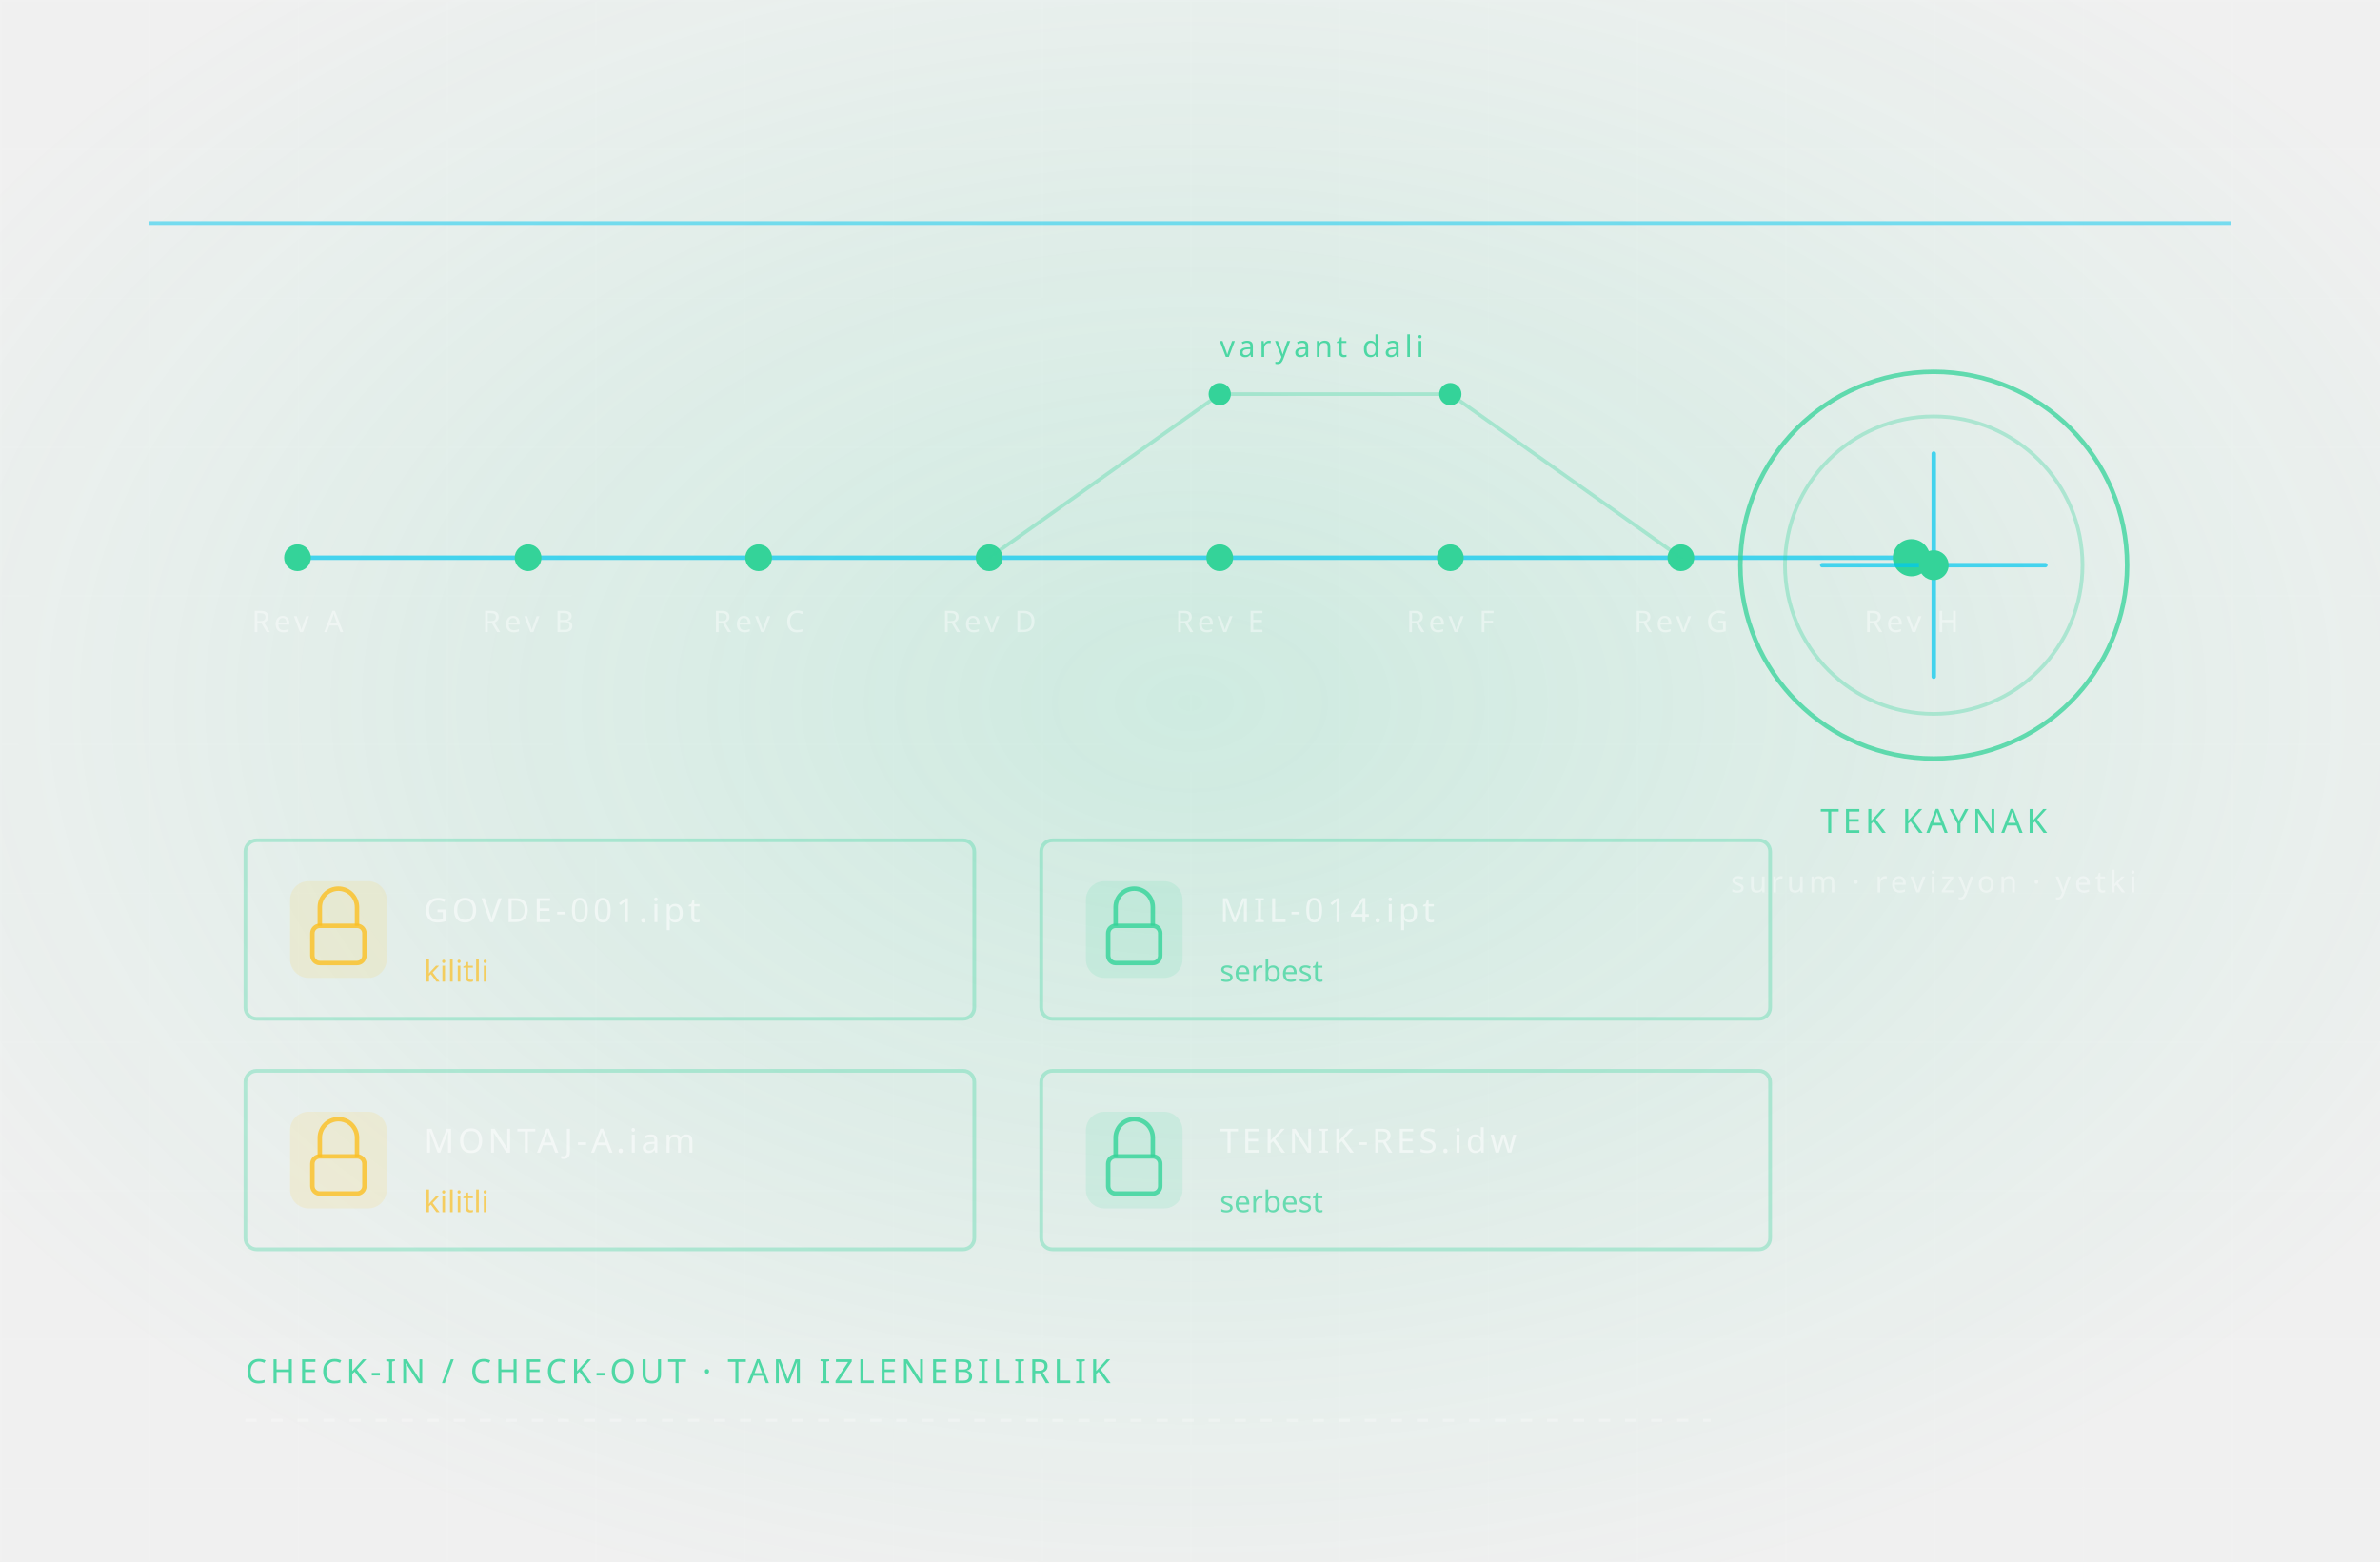
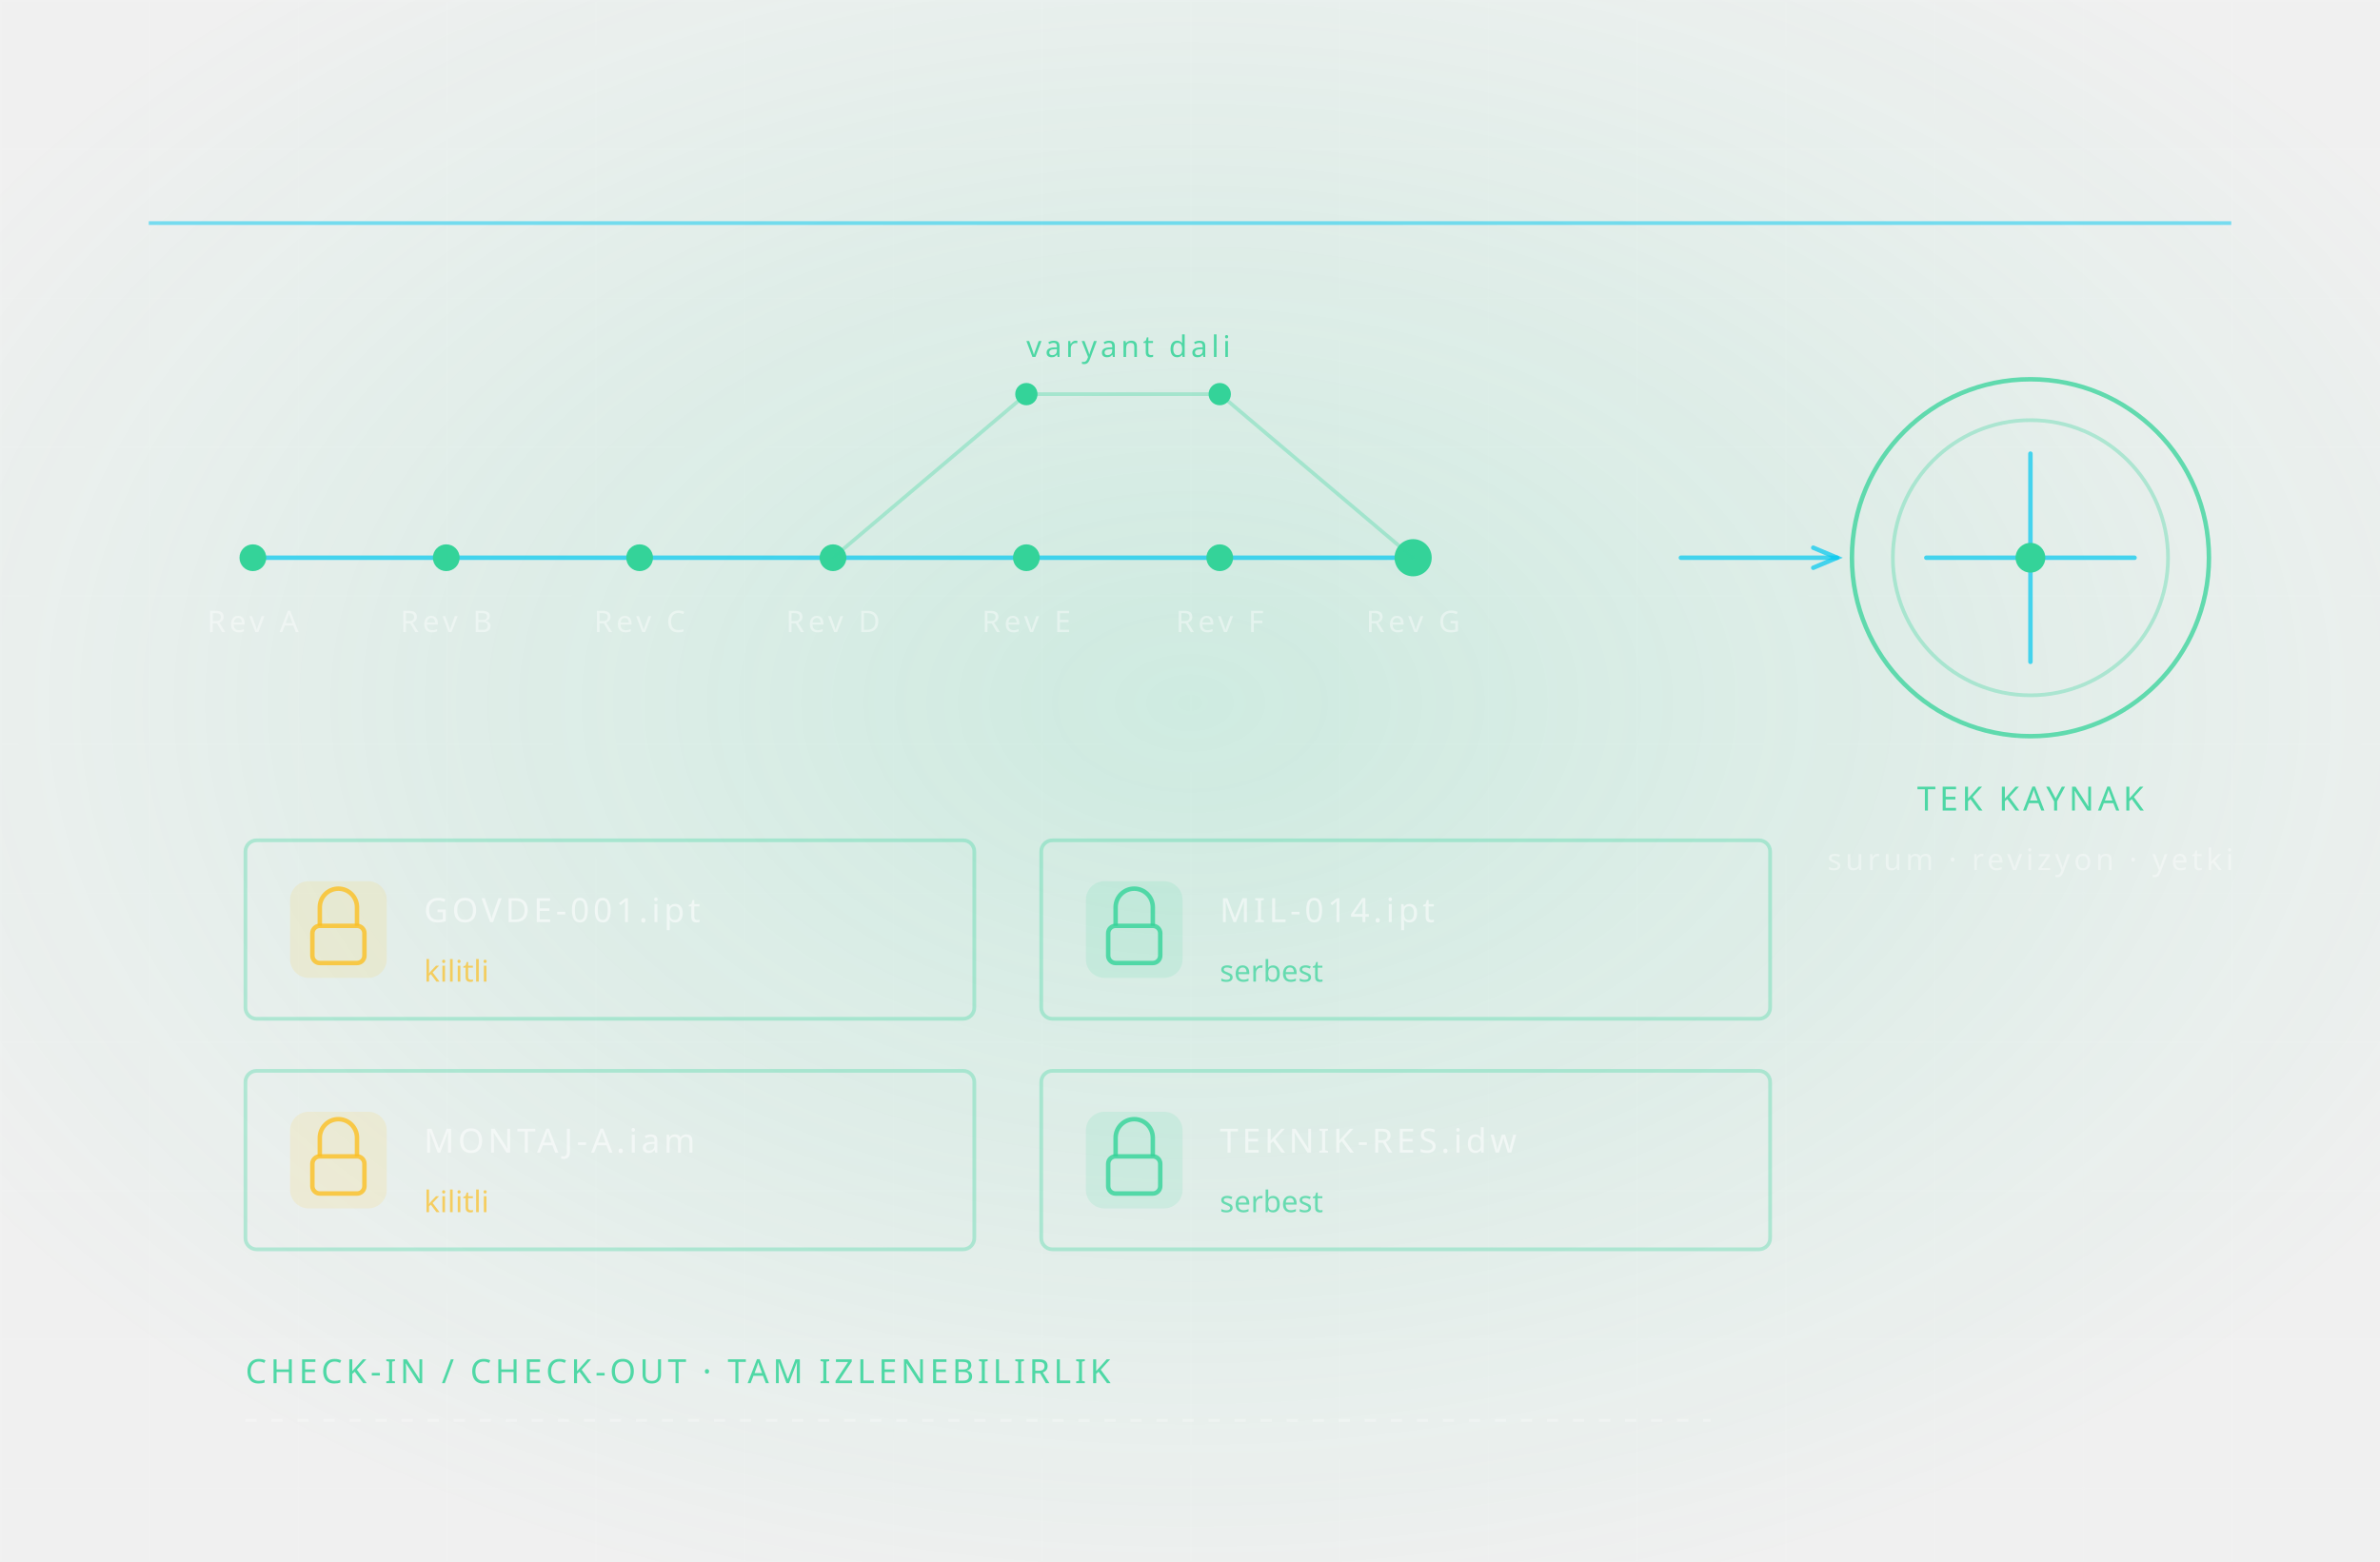
<svg xmlns="http://www.w3.org/2000/svg" viewBox="0 0 640 420" width="640" height="420" role="img">
  <defs>
    <pattern id="g" width="40" height="40" patternUnits="userSpaceOnUse">
      <path d="M40 0H0V40" fill="none" stroke="rgba(255,255,255,.05)" stroke-width="1" />
    </pattern>
    <radialGradient id="glow" cx="50%" cy="45%" r="60%">
      <stop offset="0%" stop-color="#34d399" stop-opacity=".18" />
      <stop offset="100%" stop-color="#34d399" stop-opacity="0" />
    </radialGradient>
    <linearGradient id="fade" x1="0" y1="0" x2="0" y2="1">
      <stop offset="0%" stop-color="#34d399" stop-opacity=".55" />
      <stop offset="100%" stop-color="#34d399" stop-opacity=".08" />
    </linearGradient>
  </defs>
  <style>
.ln{fill:none;stroke:#34d399;stroke-opacity:.75;stroke-width:1.2;stroke-linejoin:round;stroke-linecap:round}
.ln2{fill:none;stroke:#34d399;stroke-opacity:.32;stroke-width:1;stroke-linejoin:round;stroke-linecap:round}
.cy{fill:none;stroke:#00c8f0;stroke-opacity:.7;stroke-width:1.2;stroke-linecap:round}
.fl{fill:#34d399;fill-opacity:.06}
.nd{fill:#34d399}
.dim{fill:none;stroke:rgba(255,255,255,.28);stroke-width:.8;stroke-dasharray:3 4}
.blink{animation:bk 3.2s ease-in-out infinite}
.blink:nth-of-type(2n){animation-delay:.5s}
.blink:nth-of-type(3n){animation-delay:1.1s}
.blink:nth-of-type(5n){animation-delay:1.7s}
@keyframes bk{0%,100%{opacity:.2}50%{opacity:1}}
.draw{stroke-dasharray:6 8;animation:dr 5s linear infinite}
@keyframes dr{to{stroke-dashoffset:-56}}
.scan{animation:sc 7s cubic-bezier(.6,0,.4,1) infinite}
@keyframes sc{0%{opacity:0;transform:translateY(-40px)}12%{opacity:1}88%{opacity:1}100%{opacity:0;transform:translateY(400px)}}
.spin{transform-box:fill-box;transform-origin:center;animation:sp 24s linear infinite}
.spinr{transform-box:fill-box;transform-origin:center;animation:sp 24s linear infinite reverse}
@keyframes sp{to{transform:rotate(360deg)}}
.float{animation:fo 9s ease-in-out infinite}
@keyframes fo{0%,100%{transform:translateY(0)}50%{transform:translateY(-9px)}}
.slide{animation:sl 8s cubic-bezier(.55,0,.45,1) infinite}
@keyframes sl{0%,6%{transform:translateX(0)}94%,100%{transform:translateX(var(--d,480px))}}
.comb{animation:cb 6s ease-in-out infinite}
@keyframes cb{0%,100%{opacity:.45}50%{opacity:.95}}
</style>
  <rect width="640" height="420" fill="url(#g)" />
  <rect width="640" height="420" fill="url(#glow)" />
-   <polyline class="cy" points="80,150 142,150 204,150 266,150 328,150 390,150 452,150 514,150" stroke-opacity=".7" />
-   <circle class="nd blink" cx="80" cy="150" r="3.6" />
-   <text x="80" y="170" font-family="Manrope,sans-serif" font-size="8" fill="#fff" fill-opacity=".42" letter-spacing="1" text-anchor="middle">Rev A</text>
-   <circle class="nd blink" cx="142" cy="150" r="3.6" />
-   <text x="142" y="170" font-family="Manrope,sans-serif" font-size="8" fill="#fff" fill-opacity=".42" letter-spacing="1" text-anchor="middle">Rev B</text>
-   <circle class="nd blink" cx="204" cy="150" r="3.6" />
-   <text x="204" y="170" font-family="Manrope,sans-serif" font-size="8" fill="#fff" fill-opacity=".42" letter-spacing="1" text-anchor="middle">Rev C</text>
-   <circle class="nd blink" cx="266" cy="150" r="3.6" />
-   <text x="266" y="170" font-family="Manrope,sans-serif" font-size="8" fill="#fff" fill-opacity=".42" letter-spacing="1" text-anchor="middle">Rev D</text>
+   <polyline class="cy" points="68,150 120,150 172,150 224,150 276,150 328,150 380,150" stroke-opacity=".7" />
+   <circle class="nd blink" cx="68" cy="150" r="3.6" />
+   <text x="68" y="170" font-family="Manrope,sans-serif" font-size="8" fill="#fff" fill-opacity=".42" letter-spacing="1" text-anchor="middle">Rev A</text>
+   <circle class="nd blink" cx="120" cy="150" r="3.6" />
+   <text x="120" y="170" font-family="Manrope,sans-serif" font-size="8" fill="#fff" fill-opacity=".42" letter-spacing="1" text-anchor="middle">Rev B</text>
+   <circle class="nd blink" cx="172" cy="150" r="3.6" />
+   <text x="172" y="170" font-family="Manrope,sans-serif" font-size="8" fill="#fff" fill-opacity=".42" letter-spacing="1" text-anchor="middle">Rev C</text>
+   <circle class="nd blink" cx="224" cy="150" r="3.6" />
+   <text x="224" y="170" font-family="Manrope,sans-serif" font-size="8" fill="#fff" fill-opacity=".42" letter-spacing="1" text-anchor="middle">Rev D</text>
+   <circle class="nd blink" cx="276" cy="150" r="3.6" />
+   <text x="276" y="170" font-family="Manrope,sans-serif" font-size="8" fill="#fff" fill-opacity=".42" letter-spacing="1" text-anchor="middle">Rev E</text>
  <circle class="nd blink" cx="328" cy="150" r="3.6" />
-   <text x="328" y="170" font-family="Manrope,sans-serif" font-size="8" fill="#fff" fill-opacity=".42" letter-spacing="1" text-anchor="middle">Rev E</text>
-   <circle class="nd blink" cx="390" cy="150" r="3.6" />
-   <text x="390" y="170" font-family="Manrope,sans-serif" font-size="8" fill="#fff" fill-opacity=".42" letter-spacing="1" text-anchor="middle">Rev F</text>
-   <circle class="nd blink" cx="452" cy="150" r="3.6" />
-   <text x="452" y="170" font-family="Manrope,sans-serif" font-size="8" fill="#fff" fill-opacity=".42" letter-spacing="1" text-anchor="middle">Rev G</text>
-   <circle class="nd" cx="514" cy="150" r="5" />
-   <text x="514" y="170" font-family="Manrope,sans-serif" font-size="8" fill="#fff" fill-opacity=".42" letter-spacing="1" text-anchor="middle">Rev H</text>
-   <polyline class="ln2" points="266,150 328,106 390,106 452,150" stroke-opacity=".45" />
+   <text x="328" y="170" font-family="Manrope,sans-serif" font-size="8" fill="#fff" fill-opacity=".42" letter-spacing="1" text-anchor="middle">Rev F</text>
+   <circle class="nd" cx="380" cy="150" r="5" />
+   <text x="380" y="170" font-family="Manrope,sans-serif" font-size="8" fill="#fff" fill-opacity=".42" letter-spacing="1" text-anchor="middle">Rev G</text>
+   <polyline class="ln2" points="224,150 276,106 328,106 380,150" stroke-opacity=".45" />
+   <circle class="nd blink" cx="276" cy="106" r="3" />
  <circle class="nd blink" cx="328" cy="106" r="3" />
-   <circle class="nd blink" cx="390" cy="106" r="3" />
-   <text x="328" y="96" font-family="Manrope,sans-serif" font-size="8" fill="#34d399" fill-opacity=".85" letter-spacing="1" text-anchor="start">varyant dali</text>
+   <text x="276" y="96" font-family="Manrope,sans-serif" font-size="8" fill="#34d399" fill-opacity=".85" letter-spacing="1" text-anchor="start">varyant dali</text>
  <rect class="ln2" x="66" y="226" width="196" height="48" rx="3" fill="rgba(255,255,255,.02)" />
  <rect x="78" y="237" width="26" height="26" rx="5" fill="#fbbf24" fill-opacity=".12" />
  <path d="M86 249 v-5 a5 5 0 0 1 10 0 v5" fill="none" stroke="#fbbf24" stroke-opacity=".8" stroke-width="1.2" />
  <rect x="84" y="249" width="14" height="10" rx="2" fill="none" stroke="#fbbf24" stroke-opacity=".8" stroke-width="1.2" />
  <text x="114" y="248" font-family="Manrope,sans-serif" font-size="9" fill="#fff" fill-opacity=".55" letter-spacing="1" text-anchor="start">GOVDE-001.ipt</text>
  <text x="114" y="264" font-family="Manrope,sans-serif" font-size="8" fill="#fbbf24" fill-opacity=".7">kilitli</text>
  <rect class="ln2" x="280" y="226" width="196" height="48" rx="3" fill="rgba(255,255,255,.02)" />
  <rect x="292" y="237" width="26" height="26" rx="5" fill="#34d399" fill-opacity=".12" />
  <path d="M300 249 v-5 a5 5 0 0 1 10 0 v5" fill="none" stroke="#34d399" stroke-opacity=".8" stroke-width="1.2" />
  <rect x="298" y="249" width="14" height="10" rx="2" fill="none" stroke="#34d399" stroke-opacity=".8" stroke-width="1.2" />
  <text x="328" y="248" font-family="Manrope,sans-serif" font-size="9" fill="#fff" fill-opacity=".55" letter-spacing="1" text-anchor="start">MIL-014.ipt</text>
  <text x="328" y="264" font-family="Manrope,sans-serif" font-size="8" fill="#34d399" fill-opacity=".7">serbest</text>
  <rect class="ln2" x="66" y="288" width="196" height="48" rx="3" fill="rgba(255,255,255,.02)" />
  <rect x="78" y="299" width="26" height="26" rx="5" fill="#fbbf24" fill-opacity=".12" />
  <path d="M86 311 v-5 a5 5 0 0 1 10 0 v5" fill="none" stroke="#fbbf24" stroke-opacity=".8" stroke-width="1.2" />
  <rect x="84" y="311" width="14" height="10" rx="2" fill="none" stroke="#fbbf24" stroke-opacity=".8" stroke-width="1.2" />
  <text x="114" y="310" font-family="Manrope,sans-serif" font-size="9" fill="#fff" fill-opacity=".55" letter-spacing="1" text-anchor="start">MONTAJ-A.iam</text>
  <text x="114" y="326" font-family="Manrope,sans-serif" font-size="8" fill="#fbbf24" fill-opacity=".7">kilitli</text>
  <rect class="ln2" x="280" y="288" width="196" height="48" rx="3" fill="rgba(255,255,255,.02)" />
  <rect x="292" y="299" width="26" height="26" rx="5" fill="#34d399" fill-opacity=".12" />
  <path d="M300 311 v-5 a5 5 0 0 1 10 0 v5" fill="none" stroke="#34d399" stroke-opacity=".8" stroke-width="1.2" />
  <rect x="298" y="311" width="14" height="10" rx="2" fill="none" stroke="#34d399" stroke-opacity=".8" stroke-width="1.2" />
  <text x="328" y="310" font-family="Manrope,sans-serif" font-size="9" fill="#fff" fill-opacity=".55" letter-spacing="1" text-anchor="start">TEKNIK-RES.idw</text>
  <text x="328" y="326" font-family="Manrope,sans-serif" font-size="8" fill="#34d399" fill-opacity=".7">serbest</text>
-   <circle class="ln" cx="520" cy="152" r="52" />
-   <circle class="ln2" cx="520" cy="152" r="40" stroke-opacity=".4" />
+   <line class="cy" x1="452" y1="150" x2="494" y2="150" stroke-opacity=".5" />
+   <polyline class="cy" points="487.6,152.7 494,150 487.6,147.3" stroke-opacity=".5" />
+   <circle class="ln" cx="546" cy="150" r="48" />
+   <circle class="ln2" cx="546" cy="150" r="37" stroke-opacity=".4" />
  <g class="spin">
-     <line class="cy" x1="520" y1="122" x2="520" y2="182" stroke-opacity=".55" />
-     <line class="cy" x1="490" y1="152" x2="550" y2="152" stroke-opacity=".55" />
+     <line class="cy" x1="546" y1="122" x2="546" y2="178" stroke-opacity=".55" />
+     <line class="cy" x1="518" y1="150" x2="574" y2="150" stroke-opacity=".55" />
  </g>
-   <circle class="nd blink" cx="520" cy="152" r="4" />
-   <text x="520" y="224" font-family="Manrope,sans-serif" font-size="9" fill="#34d399" fill-opacity=".85" letter-spacing="1" text-anchor="middle">TEK KAYNAK</text>
-   <text x="520" y="240" font-family="Manrope,sans-serif" font-size="8" fill="#fff" fill-opacity=".38" letter-spacing="1" text-anchor="middle">surum · revizyon · yetki</text>
+   <circle class="nd blink" cx="546" cy="150" r="4" />
+   <text x="546" y="218" font-family="Manrope,sans-serif" font-size="9" fill="#34d399" fill-opacity=".85" letter-spacing="1" text-anchor="middle">TEK KAYNAK</text>
+   <text x="546" y="234" font-family="Manrope,sans-serif" font-size="8" fill="#fff" fill-opacity=".38" letter-spacing="1" text-anchor="middle">surum · revizyon · yetki</text>
  <text x="66" y="372" font-family="Manrope,sans-serif" font-size="9" fill="#34d399" fill-opacity=".85" letter-spacing="1" text-anchor="start">CHECK-IN / CHECK-OUT · TAM IZLENEBILIRLIK</text>
  <line class="dim" x1="66" y1="382" x2="460" y2="382" />
  <g class="scan">
    <line x1="40" y1="60" x2="600" y2="60" stroke="#00c8f0" stroke-opacity=".5" stroke-width="1" />
  </g>
</svg>
